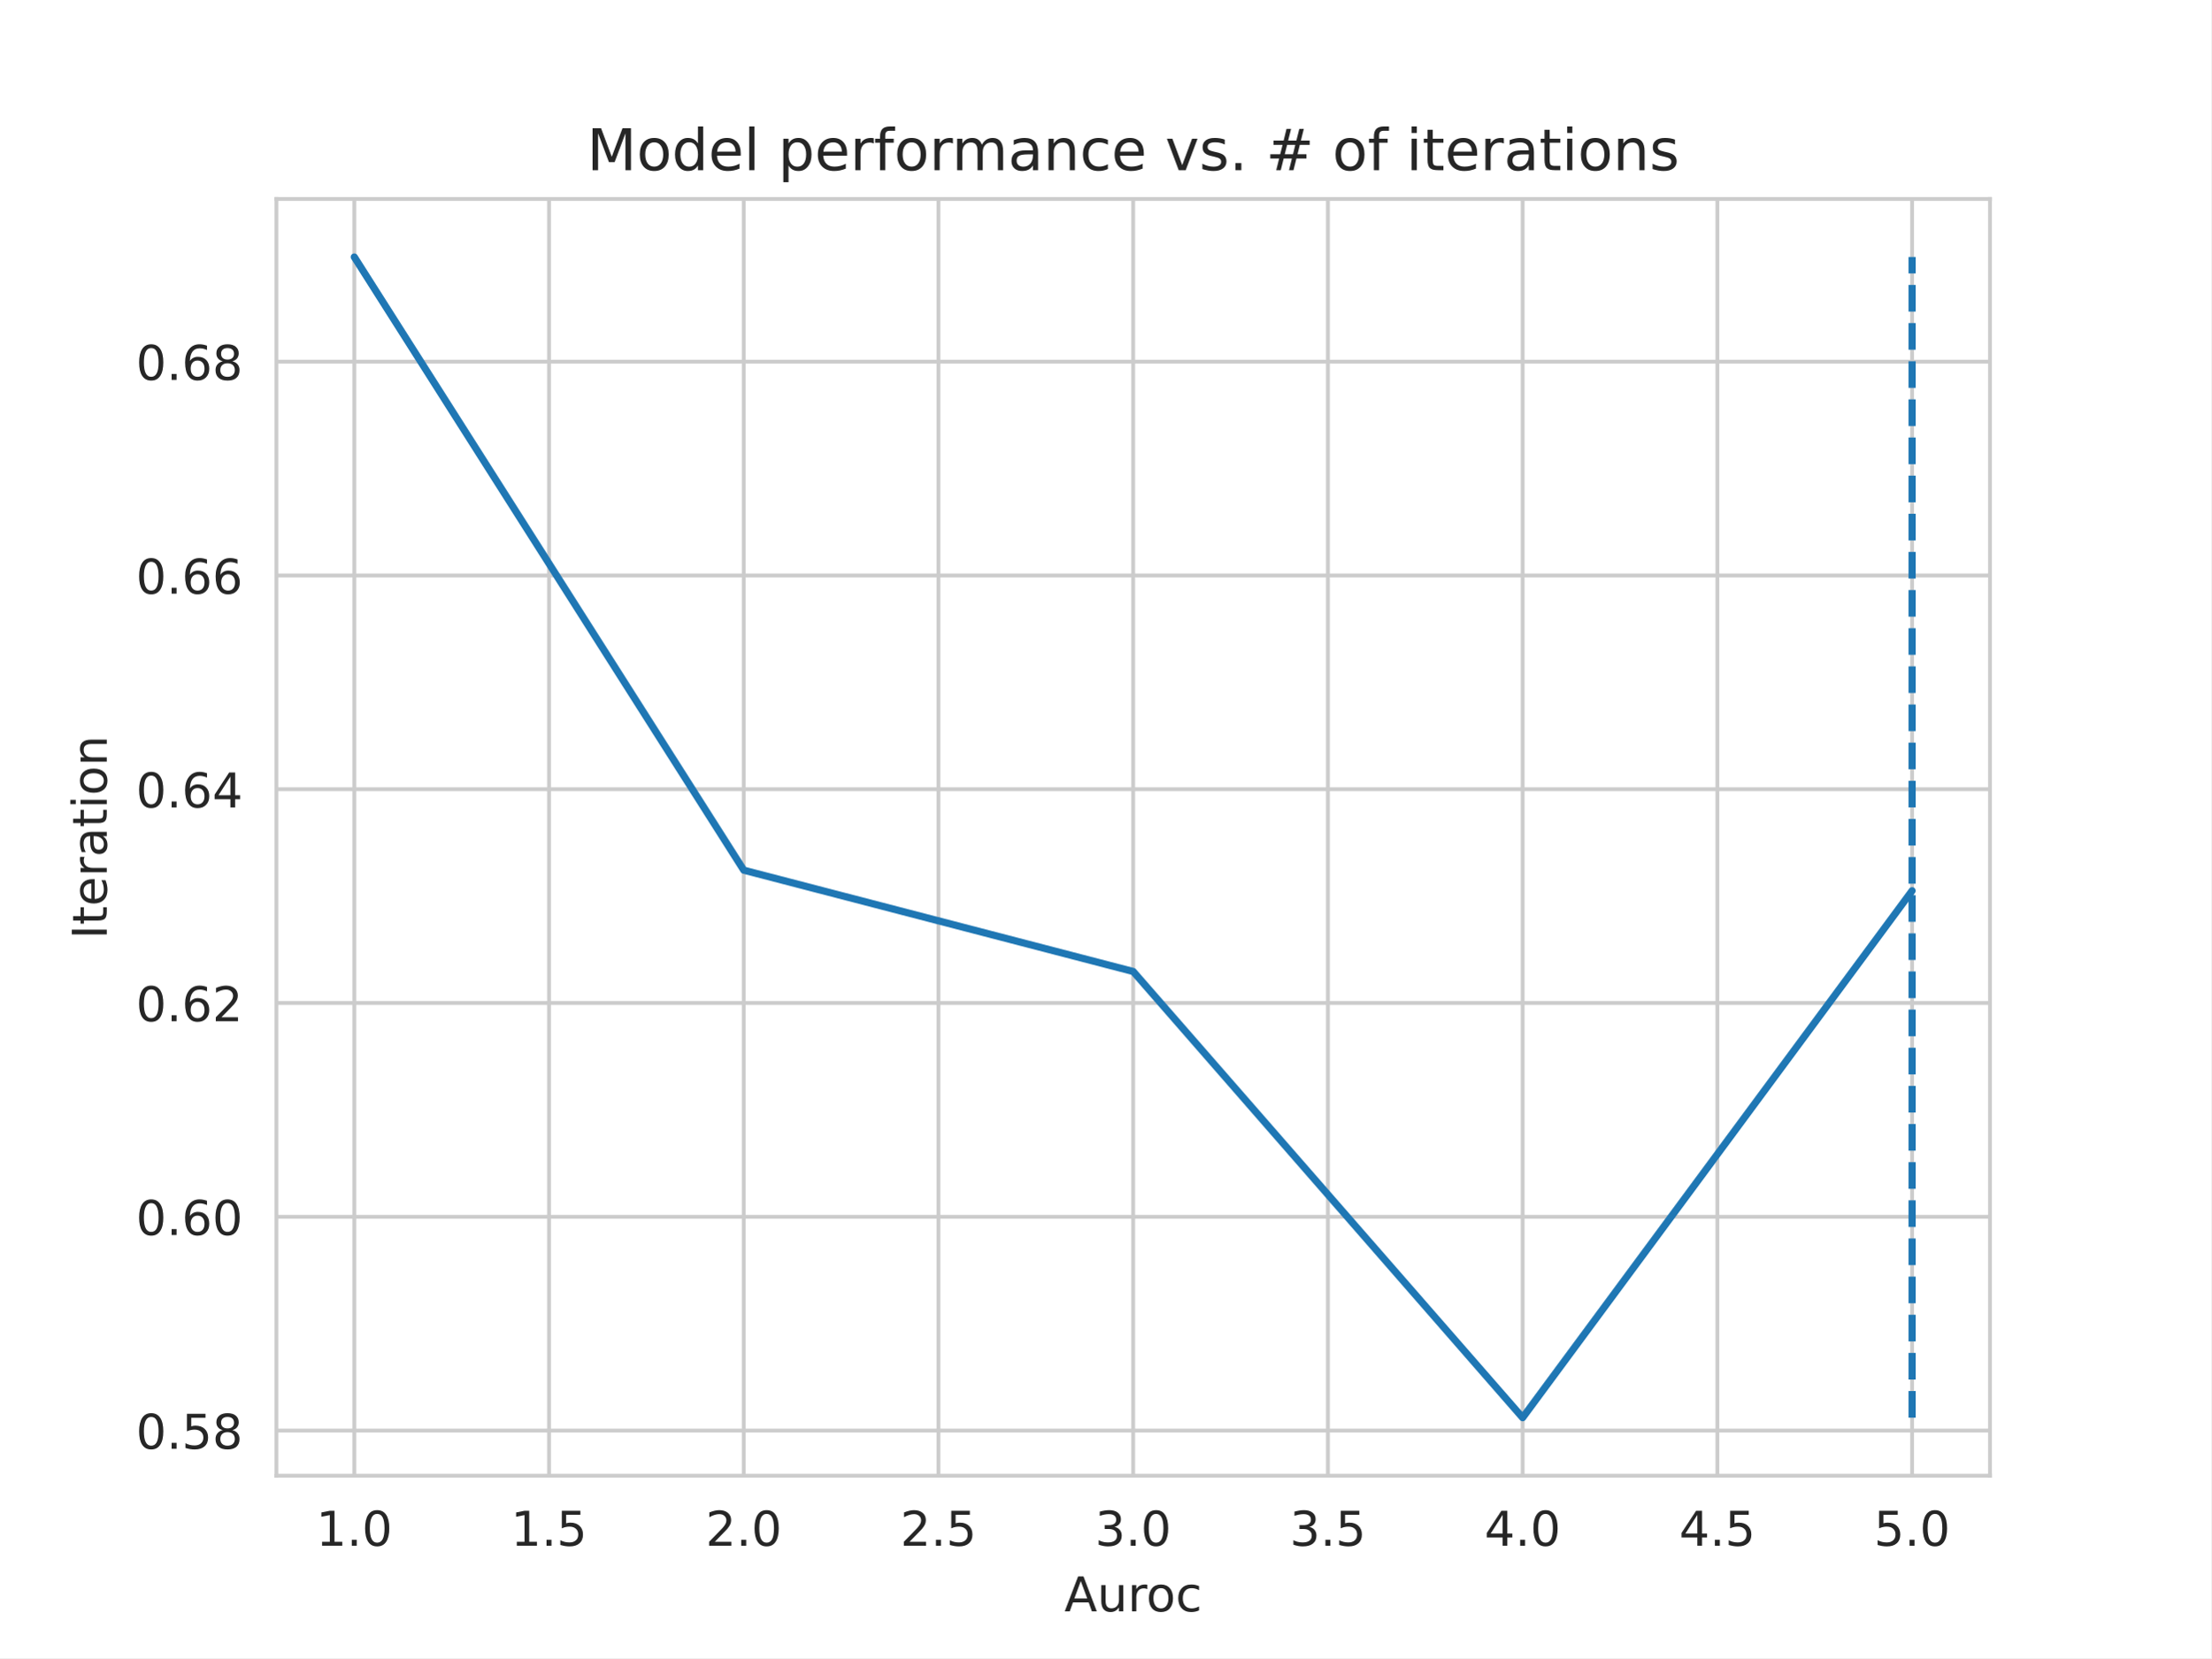
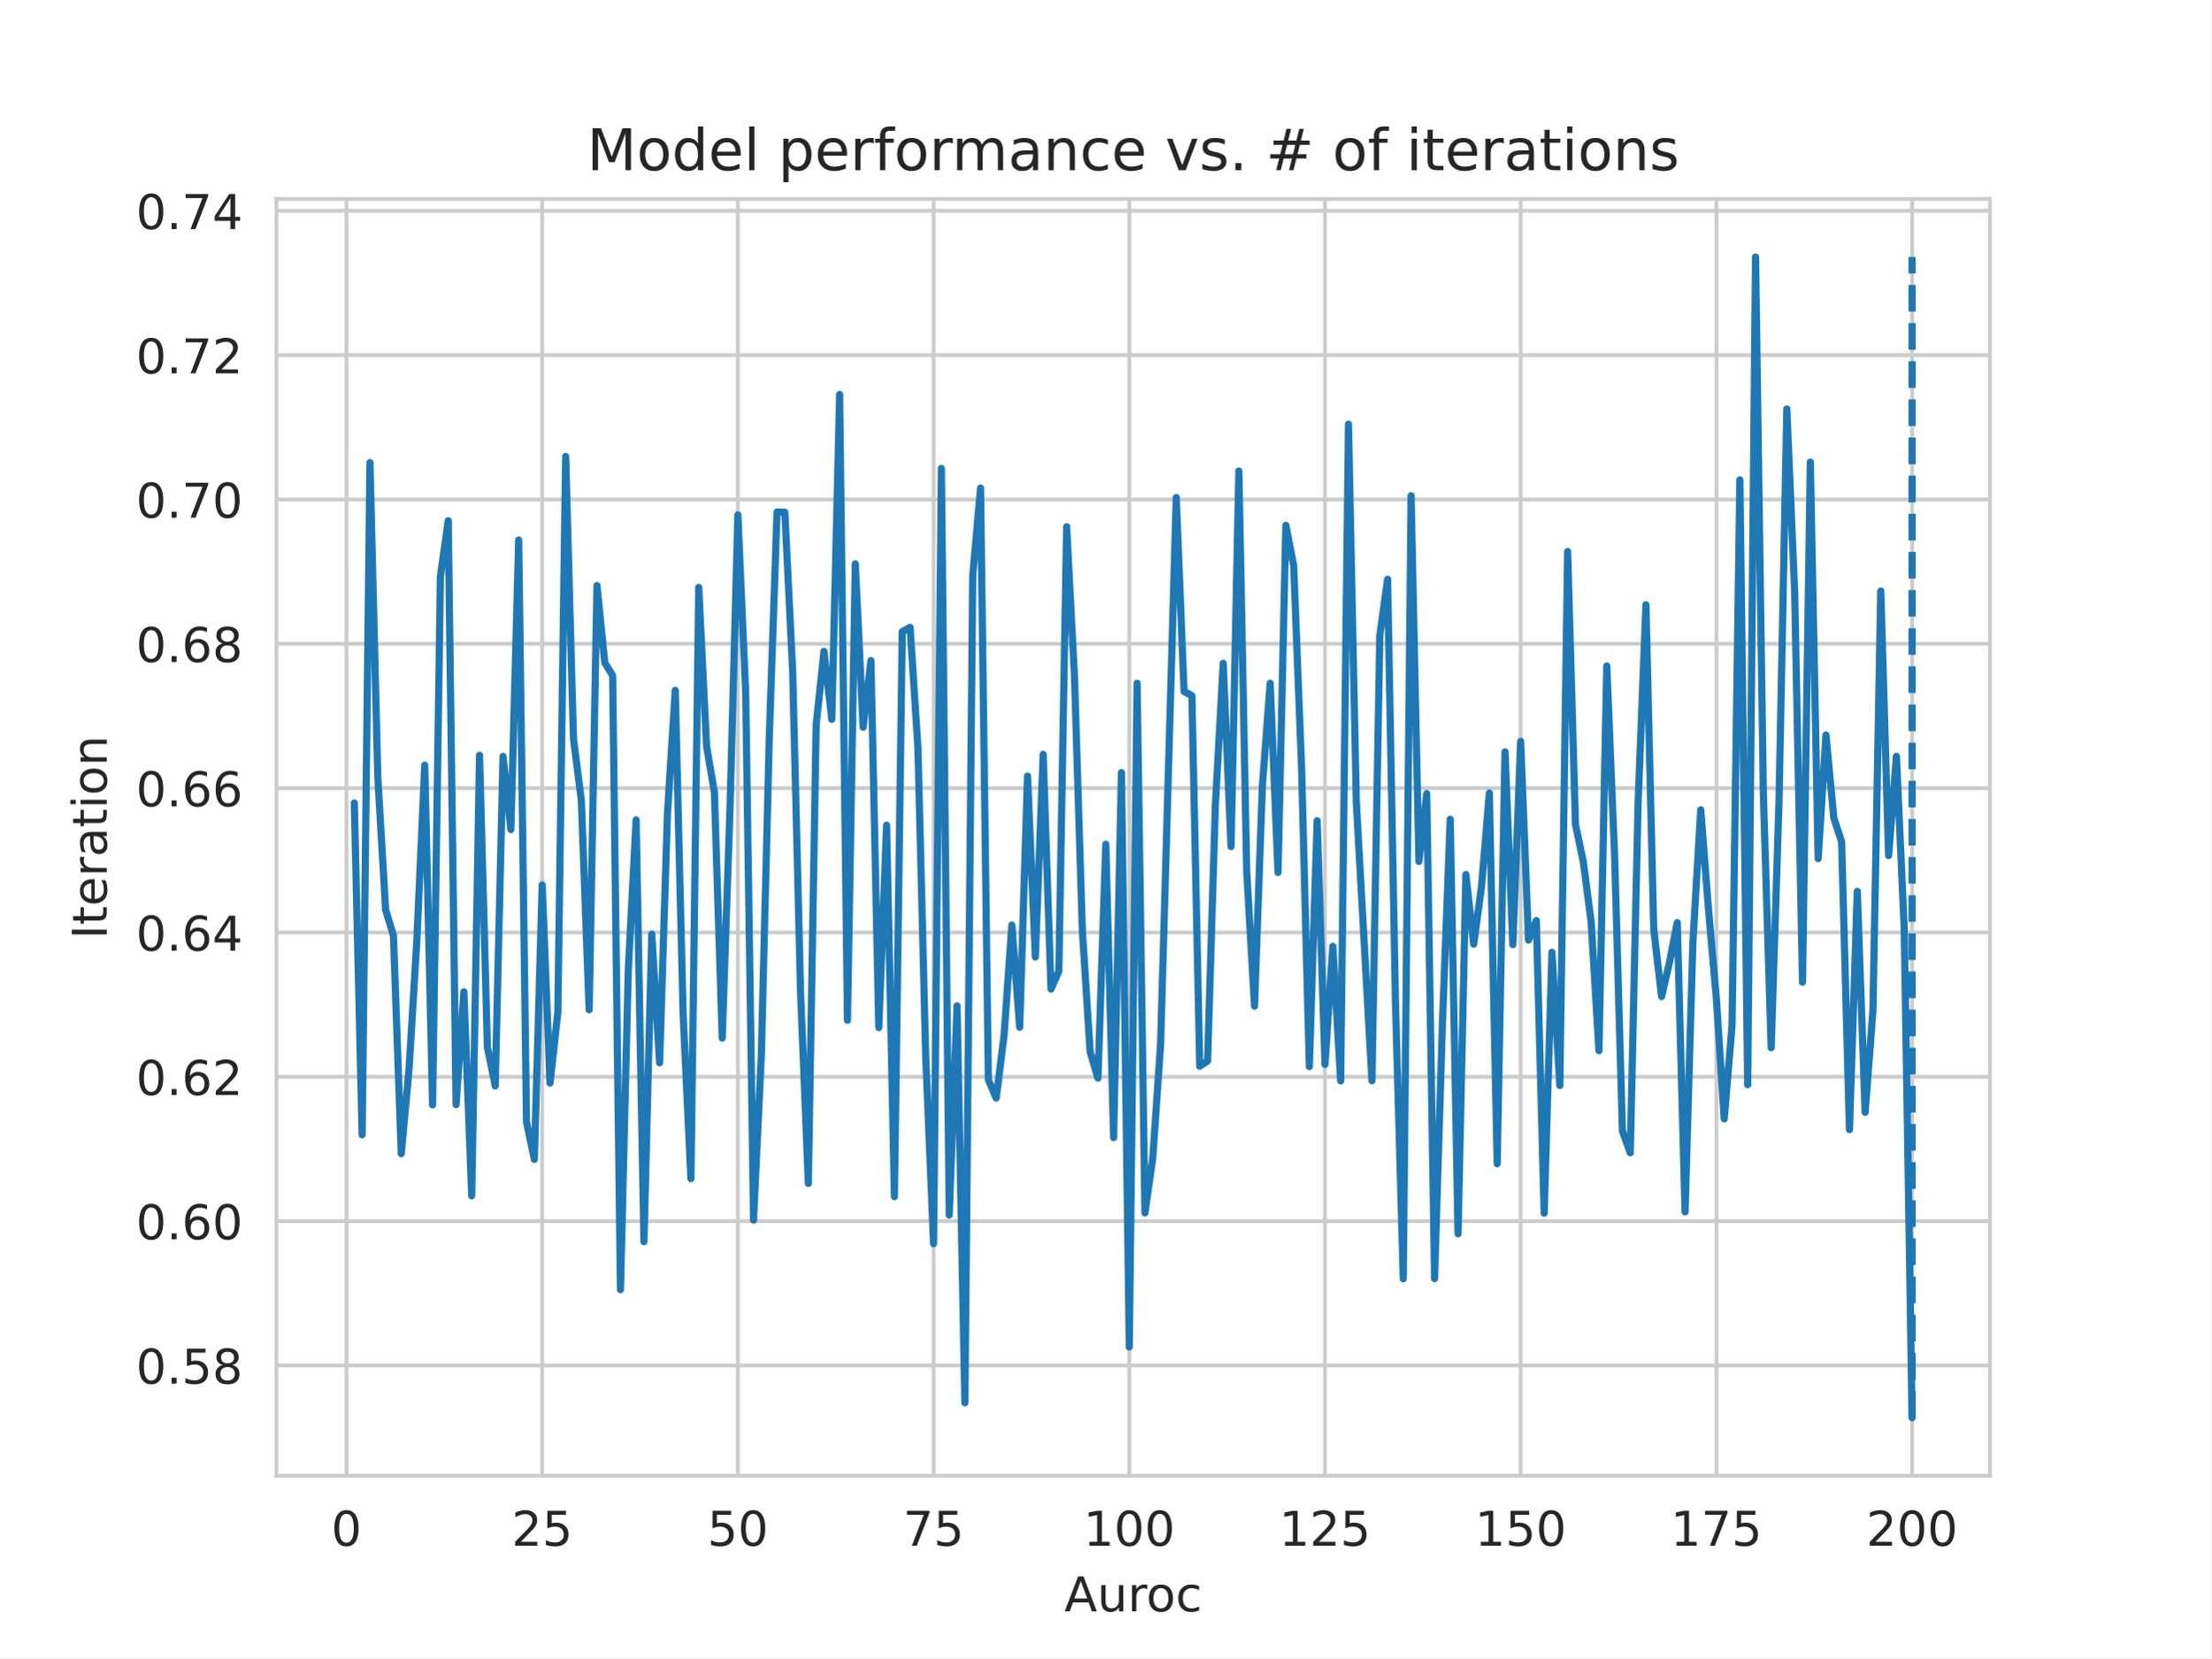
<svg xmlns="http://www.w3.org/2000/svg" xmlns:xlink="http://www.w3.org/1999/xlink" height="345.6pt" version="1.1" viewBox="0 0 460.8 345.6" width="460.8pt">
  <defs>
    <style type="text/css">*{stroke-linecap:butt;stroke-linejoin:round;}</style>
  </defs>
  <g id="figure_1">
    <g id="patch_1">
      <path d="M 0 345.6  L 460.8 345.6  L 460.8 0  L 0 0  z " style="fill:#ffffff;" />
    </g>
    <g id="axes_1">
      <g id="patch_2">
        <path d="M 57.6 307.584  L 414.72 307.584  L 414.72 41.472  L 57.6 41.472  z " style="fill:#ffffff;" />
      </g>
      <g id="matplotlib.axis_1">
        <g id="xtick_1">
          <g id="line2d_1">
-             <path clip-path="url(#p52f57c95dc)" d="M 73.833 307.584  L 73.833 41.472  " style="fill:none;stroke:#cccccc;stroke-linecap:round;stroke-width:0.8;" />
+             <path clip-path="url(#p834d2879fa)" d="M 72.201 307.584  L 72.201 41.472  " style="fill:none;stroke:#cccccc;stroke-linecap:round;stroke-width:0.8;" />
          </g>
          <g id="text_1">
-             <g style="fill:#262626;" transform="translate(65.88116 322.1824)scale(0.1 -0.1)">
-               <defs>
-                 <path d="M 794 531  L 1825 531  L 1825 4091  L 703 3866  L 703 4441  L 1819 4666  L 2450 4666  L 2450 531  L 3481 531  L 3481 0  L 794 0  L 794 531  z " id="DejaVuSans-31" transform="scale(0.015625)" />
-                 <path d="M 684 794  L 1344 794  L 1344 0  L 684 0  L 684 794  z " id="DejaVuSans-2e" transform="scale(0.015625)" />
+             <g style="fill:#262626;" transform="translate(69.02005 322.1824)scale(0.1 -0.1)">
+               <defs>
                <path d="M 2034 4250  Q 1547 4250 1301 3770  Q 1056 3291 1056 2328  Q 1056 1369 1301 889  Q 1547 409 2034 409  Q 2525 409 2770 889  Q 3016 1369 3016 2328  Q 3016 3291 2770 3770  Q 2525 4250 2034 4250  z M 2034 4750  Q 2819 4750 3233 4129  Q 3647 3509 3647 2328  Q 3647 1150 3233 529  Q 2819 -91 2034 -91  Q 1250 -91 836 529  Q 422 1150 422 2328  Q 422 3509 836 4129  Q 1250 4750 2034 4750  z " id="DejaVuSans-30" transform="scale(0.015625)" />
              </defs>
-               <use xlink:href="#DejaVuSans-31" />
-               <use x="63.623" xlink:href="#DejaVuSans-2e" />
-               <use x="95.41" xlink:href="#DejaVuSans-30" />
+               <use xlink:href="#DejaVuSans-30" />
            </g>
          </g>
        </g>
        <g id="xtick_2">
          <g id="line2d_2">
-             <path clip-path="url(#p52f57c95dc)" d="M 114.415 307.584  L 114.415 41.472  " style="fill:none;stroke:#cccccc;stroke-linecap:round;stroke-width:0.8;" />
+             <path clip-path="url(#p834d2879fa)" d="M 112.987 307.584  L 112.987 41.472  " style="fill:none;stroke:#cccccc;stroke-linecap:round;stroke-width:0.8;" />
          </g>
          <g id="text_2">
-             <g style="fill:#262626;" transform="translate(106.463 322.1824)scale(0.1 -0.1)">
-               <defs>
+             <g style="fill:#262626;" transform="translate(106.6245 322.1824)scale(0.1 -0.1)">
+               <defs>
+                 <path d="M 1228 531  L 3431 531  L 3431 0  L 469 0  L 469 531  Q 828 903 1448 1529  Q 2069 2156 2228 2338  Q 2531 2678 2651 2914  Q 2772 3150 2772 3378  Q 2772 3750 2511 3984  Q 2250 4219 1831 4219  Q 1534 4219 1204 4116  Q 875 4013 500 3803  L 500 4441  Q 881 4594 1212 4672  Q 1544 4750 1819 4750  Q 2544 4750 2975 4387  Q 3406 4025 3406 3419  Q 3406 3131 3298 2873  Q 3191 2616 2906 2266  Q 2828 2175 2409 1742  Q 1991 1309 1228 531  z " id="DejaVuSans-32" transform="scale(0.015625)" />
                <path d="M 691 4666  L 3169 4666  L 3169 4134  L 1269 4134  L 1269 2991  Q 1406 3038 1543 3061  Q 1681 3084 1819 3084  Q 2600 3084 3056 2656  Q 3513 2228 3513 1497  Q 3513 744 3044 326  Q 2575 -91 1722 -91  Q 1428 -91 1123 -41  Q 819 9 494 109  L 494 744  Q 775 591 1075 516  Q 1375 441 1709 441  Q 2250 441 2565 725  Q 2881 1009 2881 1497  Q 2881 1984 2565 2268  Q 2250 2553 1709 2553  Q 1456 2553 1204 2497  Q 953 2441 691 2322  L 691 4666  z " id="DejaVuSans-35" transform="scale(0.015625)" />
              </defs>
-               <use xlink:href="#DejaVuSans-31" />
-               <use x="63.623" xlink:href="#DejaVuSans-2e" />
-               <use x="95.41" xlink:href="#DejaVuSans-35" />
+               <use xlink:href="#DejaVuSans-32" />
+               <use x="63.623" xlink:href="#DejaVuSans-35" />
            </g>
          </g>
        </g>
        <g id="xtick_3">
          <g id="line2d_3">
-             <path clip-path="url(#p52f57c95dc)" d="M 154.996 307.584  L 154.996 41.472  " style="fill:none;stroke:#cccccc;stroke-linecap:round;stroke-width:0.8;" />
+             <path clip-path="url(#p834d2879fa)" d="M 153.773 307.584  L 153.773 41.472  " style="fill:none;stroke:#cccccc;stroke-linecap:round;stroke-width:0.8;" />
          </g>
          <g id="text_3">
-             <g style="fill:#262626;" transform="translate(147.0448 322.1824)scale(0.1 -0.1)">
-               <defs>
-                 <path d="M 1228 531  L 3431 531  L 3431 0  L 469 0  L 469 531  Q 828 903 1448 1529  Q 2069 2156 2228 2338  Q 2531 2678 2651 2914  Q 2772 3150 2772 3378  Q 2772 3750 2511 3984  Q 2250 4219 1831 4219  Q 1534 4219 1204 4116  Q 875 4013 500 3803  L 500 4441  Q 881 4594 1212 4672  Q 1544 4750 1819 4750  Q 2544 4750 2975 4387  Q 3406 4025 3406 3419  Q 3406 3131 3298 2873  Q 3191 2616 2906 2266  Q 2828 2175 2409 1742  Q 1991 1309 1228 531  z " id="DejaVuSans-32" transform="scale(0.015625)" />
-               </defs>
-               <use xlink:href="#DejaVuSans-32" />
-               <use x="63.623" xlink:href="#DejaVuSans-2e" />
-               <use x="95.41" xlink:href="#DejaVuSans-30" />
+             <g style="fill:#262626;" transform="translate(147.4103 322.1824)scale(0.1 -0.1)">
+               <use xlink:href="#DejaVuSans-35" />
+               <use x="63.623" xlink:href="#DejaVuSans-30" />
            </g>
          </g>
        </g>
        <g id="xtick_4">
          <g id="line2d_4">
-             <path clip-path="url(#p52f57c95dc)" d="M 195.578 307.584  L 195.578 41.472  " style="fill:none;stroke:#cccccc;stroke-linecap:round;stroke-width:0.8;" />
+             <path clip-path="url(#p834d2879fa)" d="M 194.559 307.584  L 194.559 41.472  " style="fill:none;stroke:#cccccc;stroke-linecap:round;stroke-width:0.8;" />
          </g>
          <g id="text_4">
-             <g style="fill:#262626;" transform="translate(187.6266 322.1824)scale(0.1 -0.1)">
-               <use xlink:href="#DejaVuSans-32" />
-               <use x="63.623" xlink:href="#DejaVuSans-2e" />
-               <use x="95.41" xlink:href="#DejaVuSans-35" />
+             <g style="fill:#262626;" transform="translate(188.196 322.1824)scale(0.1 -0.1)">
+               <defs>
+                 <path d="M 525 4666  L 3525 4666  L 3525 4397  L 1831 0  L 1172 0  L 2766 4134  L 525 4134  L 525 4666  z " id="DejaVuSans-37" transform="scale(0.015625)" />
+               </defs>
+               <use xlink:href="#DejaVuSans-37" />
+               <use x="63.623" xlink:href="#DejaVuSans-35" />
            </g>
          </g>
        </g>
        <g id="xtick_5">
          <g id="line2d_5">
-             <path clip-path="url(#p52f57c95dc)" d="M 236.16 307.584  L 236.16 41.472  " style="fill:none;stroke:#cccccc;stroke-linecap:round;stroke-width:0.8;" />
+             <path clip-path="url(#p834d2879fa)" d="M 235.344 307.584  L 235.344 41.472  " style="fill:none;stroke:#cccccc;stroke-linecap:round;stroke-width:0.8;" />
          </g>
          <g id="text_5">
-             <g style="fill:#262626;" transform="translate(228.2084 322.1824)scale(0.1 -0.1)">
-               <defs>
-                 <path d="M 2597 2516  Q 3050 2419 3304 2112  Q 3559 1806 3559 1356  Q 3559 666 3084 287  Q 2609 -91 1734 -91  Q 1441 -91 1130 -33  Q 819 25 488 141  L 488 750  Q 750 597 1062 519  Q 1375 441 1716 441  Q 2309 441 2620 675  Q 2931 909 2931 1356  Q 2931 1769 2642 2001  Q 2353 2234 1838 2234  L 1294 2234  L 1294 2753  L 1863 2753  Q 2328 2753 2575 2939  Q 2822 3125 2822 3475  Q 2822 3834 2567 4026  Q 2313 4219 1838 4219  Q 1578 4219 1281 4162  Q 984 4106 628 3988  L 628 4550  Q 988 4650 1302 4700  Q 1616 4750 1894 4750  Q 2613 4750 3031 4423  Q 3450 4097 3450 3541  Q 3450 3153 3228 2886  Q 3006 2619 2597 2516  z " id="DejaVuSans-33" transform="scale(0.015625)" />
-               </defs>
-               <use xlink:href="#DejaVuSans-33" />
-               <use x="63.623" xlink:href="#DejaVuSans-2e" />
-               <use x="95.41" xlink:href="#DejaVuSans-30" />
+             <g style="fill:#262626;" transform="translate(225.8005 322.1824)scale(0.1 -0.1)">
+               <defs>
+                 <path d="M 794 531  L 1825 531  L 1825 4091  L 703 3866  L 703 4441  L 1819 4666  L 2450 4666  L 2450 531  L 3481 531  L 3481 0  L 794 0  L 794 531  z " id="DejaVuSans-31" transform="scale(0.015625)" />
+               </defs>
+               <use xlink:href="#DejaVuSans-31" />
+               <use x="63.623" xlink:href="#DejaVuSans-30" />
+               <use x="127.246" xlink:href="#DejaVuSans-30" />
            </g>
          </g>
        </g>
        <g id="xtick_6">
          <g id="line2d_6">
-             <path clip-path="url(#p52f57c95dc)" d="M 276.742 307.584  L 276.742 41.472  " style="fill:none;stroke:#cccccc;stroke-linecap:round;stroke-width:0.8;" />
+             <path clip-path="url(#p834d2879fa)" d="M 276.13 307.584  L 276.13 41.472  " style="fill:none;stroke:#cccccc;stroke-linecap:round;stroke-width:0.8;" />
          </g>
          <g id="text_6">
-             <g style="fill:#262626;" transform="translate(268.7903 322.1824)scale(0.1 -0.1)">
-               <use xlink:href="#DejaVuSans-33" />
-               <use x="63.623" xlink:href="#DejaVuSans-2e" />
-               <use x="95.41" xlink:href="#DejaVuSans-35" />
+             <g style="fill:#262626;" transform="translate(266.5863 322.1824)scale(0.1 -0.1)">
+               <use xlink:href="#DejaVuSans-31" />
+               <use x="63.623" xlink:href="#DejaVuSans-32" />
+               <use x="127.246" xlink:href="#DejaVuSans-35" />
            </g>
          </g>
        </g>
        <g id="xtick_7">
          <g id="line2d_7">
-             <path clip-path="url(#p52f57c95dc)" d="M 317.324 307.584  L 317.324 41.472  " style="fill:none;stroke:#cccccc;stroke-linecap:round;stroke-width:0.8;" />
+             <path clip-path="url(#p834d2879fa)" d="M 316.916 307.584  L 316.916 41.472  " style="fill:none;stroke:#cccccc;stroke-linecap:round;stroke-width:0.8;" />
          </g>
          <g id="text_7">
-             <g style="fill:#262626;" transform="translate(309.3721 322.1824)scale(0.1 -0.1)">
-               <defs>
-                 <path d="M 2419 4116  L 825 1625  L 2419 1625  L 2419 4116  z M 2253 4666  L 3047 4666  L 3047 1625  L 3713 1625  L 3713 1100  L 3047 1100  L 3047 0  L 2419 0  L 2419 1100  L 313 1100  L 313 1709  L 2253 4666  z " id="DejaVuSans-34" transform="scale(0.015625)" />
-               </defs>
-               <use xlink:href="#DejaVuSans-34" />
-               <use x="63.623" xlink:href="#DejaVuSans-2e" />
-               <use x="95.41" xlink:href="#DejaVuSans-30" />
+             <g style="fill:#262626;" transform="translate(307.372 322.1824)scale(0.1 -0.1)">
+               <use xlink:href="#DejaVuSans-31" />
+               <use x="63.623" xlink:href="#DejaVuSans-35" />
+               <use x="127.246" xlink:href="#DejaVuSans-30" />
            </g>
          </g>
        </g>
        <g id="xtick_8">
          <g id="line2d_8">
-             <path clip-path="url(#p52f57c95dc)" d="M 357.905 307.584  L 357.905 41.472  " style="fill:none;stroke:#cccccc;stroke-linecap:round;stroke-width:0.8;" />
+             <path clip-path="url(#p834d2879fa)" d="M 357.702 307.584  L 357.702 41.472  " style="fill:none;stroke:#cccccc;stroke-linecap:round;stroke-width:0.8;" />
          </g>
          <g id="text_8">
-             <g style="fill:#262626;" transform="translate(349.9539 322.1824)scale(0.1 -0.1)">
-               <use xlink:href="#DejaVuSans-34" />
-               <use x="63.623" xlink:href="#DejaVuSans-2e" />
-               <use x="95.41" xlink:href="#DejaVuSans-35" />
+             <g style="fill:#262626;" transform="translate(348.1578 322.1824)scale(0.1 -0.1)">
+               <use xlink:href="#DejaVuSans-31" />
+               <use x="63.623" xlink:href="#DejaVuSans-37" />
+               <use x="127.246" xlink:href="#DejaVuSans-35" />
            </g>
          </g>
        </g>
        <g id="xtick_9">
          <g id="line2d_9">
-             <path clip-path="url(#p52f57c95dc)" d="M 398.487 307.584  L 398.487 41.472  " style="fill:none;stroke:#cccccc;stroke-linecap:round;stroke-width:0.8;" />
+             <path clip-path="url(#p834d2879fa)" d="M 398.487 307.584  L 398.487 41.472  " style="fill:none;stroke:#cccccc;stroke-linecap:round;stroke-width:0.8;" />
          </g>
          <g id="text_9">
-             <g style="fill:#262626;" transform="translate(390.5357 322.1824)scale(0.1 -0.1)">
-               <use xlink:href="#DejaVuSans-35" />
-               <use x="63.623" xlink:href="#DejaVuSans-2e" />
-               <use x="95.41" xlink:href="#DejaVuSans-30" />
+             <g style="fill:#262626;" transform="translate(388.9435 322.1824)scale(0.1 -0.1)">
+               <use xlink:href="#DejaVuSans-32" />
+               <use x="63.623" xlink:href="#DejaVuSans-30" />
+               <use x="127.246" xlink:href="#DejaVuSans-30" />
            </g>
          </g>
        </g>
        <g id="text_10">
          <g style="fill:#262626;" transform="translate(221.8194 335.8606)scale(0.1 -0.1)">
            <defs>
              <path d="M 2188 4044  L 1331 1722  L 3047 1722  L 2188 4044  z M 1831 4666  L 2547 4666  L 4325 0  L 3669 0  L 3244 1197  L 1141 1197  L 716 0  L 50 0  L 1831 4666  z " id="DejaVuSans-41" transform="scale(0.015625)" />
              <path d="M 544 1381  L 544 3500  L 1119 3500  L 1119 1403  Q 1119 906 1312 657  Q 1506 409 1894 409  Q 2359 409 2629 706  Q 2900 1003 2900 1516  L 2900 3500  L 3475 3500  L 3475 0  L 2900 0  L 2900 538  Q 2691 219 2414 64  Q 2138 -91 1772 -91  Q 1169 -91 856 284  Q 544 659 544 1381  z M 1991 3584  L 1991 3584  z " id="DejaVuSans-75" transform="scale(0.015625)" />
              <path d="M 2631 2963  Q 2534 3019 2420 3045  Q 2306 3072 2169 3072  Q 1681 3072 1420 2755  Q 1159 2438 1159 1844  L 1159 0  L 581 0  L 581 3500  L 1159 3500  L 1159 2956  Q 1341 3275 1631 3429  Q 1922 3584 2338 3584  Q 2397 3584 2469 3576  Q 2541 3569 2628 3553  L 2631 2963  z " id="DejaVuSans-72" transform="scale(0.015625)" />
              <path d="M 1959 3097  Q 1497 3097 1228 2736  Q 959 2375 959 1747  Q 959 1119 1226 758  Q 1494 397 1959 397  Q 2419 397 2687 759  Q 2956 1122 2956 1747  Q 2956 2369 2687 2733  Q 2419 3097 1959 3097  z M 1959 3584  Q 2709 3584 3137 3096  Q 3566 2609 3566 1747  Q 3566 888 3137 398  Q 2709 -91 1959 -91  Q 1206 -91 779 398  Q 353 888 353 1747  Q 353 2609 779 3096  Q 1206 3584 1959 3584  z " id="DejaVuSans-6f" transform="scale(0.015625)" />
              <path d="M 3122 3366  L 3122 2828  Q 2878 2963 2633 3030  Q 2388 3097 2138 3097  Q 1578 3097 1268 2742  Q 959 2388 959 1747  Q 959 1106 1268 751  Q 1578 397 2138 397  Q 2388 397 2633 464  Q 2878 531 3122 666  L 3122 134  Q 2881 22 2623 -34  Q 2366 -91 2075 -91  Q 1284 -91 818 406  Q 353 903 353 1747  Q 353 2603 823 3093  Q 1294 3584 2113 3584  Q 2378 3584 2631 3529  Q 2884 3475 3122 3366  z " id="DejaVuSans-63" transform="scale(0.015625)" />
            </defs>
            <use xlink:href="#DejaVuSans-41" />
            <use x="68.408" xlink:href="#DejaVuSans-75" />
            <use x="131.787" xlink:href="#DejaVuSans-72" />
            <use x="170.65" xlink:href="#DejaVuSans-6f" />
            <use x="231.832" xlink:href="#DejaVuSans-63" />
          </g>
        </g>
      </g>
      <g id="matplotlib.axis_2">
        <g id="ytick_1">
          <g id="line2d_10">
-             <path clip-path="url(#p52f57c95dc)" d="M 57.6 298.172  L 414.72 298.172  " style="fill:none;stroke:#cccccc;stroke-linecap:round;stroke-width:0.8;" />
+             <path clip-path="url(#p834d2879fa)" d="M 57.6 284.599  L 414.72 284.599  " style="fill:none;stroke:#cccccc;stroke-linecap:round;stroke-width:0.8;" />
          </g>
          <g id="text_11">
-             <g style="fill:#262626;" transform="translate(28.33438 301.9713)scale(0.1 -0.1)">
-               <defs>
+             <g style="fill:#262626;" transform="translate(28.33438 288.3978)scale(0.1 -0.1)">
+               <defs>
+                 <path d="M 684 794  L 1344 794  L 1344 0  L 684 0  L 684 794  z " id="DejaVuSans-2e" transform="scale(0.015625)" />
                <path d="M 2034 2216  Q 1584 2216 1326 1975  Q 1069 1734 1069 1313  Q 1069 891 1326 650  Q 1584 409 2034 409  Q 2484 409 2743 651  Q 3003 894 3003 1313  Q 3003 1734 2745 1975  Q 2488 2216 2034 2216  z M 1403 2484  Q 997 2584 770 2862  Q 544 3141 544 3541  Q 544 4100 942 4425  Q 1341 4750 2034 4750  Q 2731 4750 3128 4425  Q 3525 4100 3525 3541  Q 3525 3141 3298 2862  Q 3072 2584 2669 2484  Q 3125 2378 3379 2068  Q 3634 1759 3634 1313  Q 3634 634 3220 271  Q 2806 -91 2034 -91  Q 1263 -91 848 271  Q 434 634 434 1313  Q 434 1759 690 2068  Q 947 2378 1403 2484  z M 1172 3481  Q 1172 3119 1398 2916  Q 1625 2713 2034 2713  Q 2441 2713 2670 2916  Q 2900 3119 2900 3481  Q 2900 3844 2670 4047  Q 2441 4250 2034 4250  Q 1625 4250 1398 4047  Q 1172 3844 1172 3481  z " id="DejaVuSans-38" transform="scale(0.015625)" />
              </defs>
              <use xlink:href="#DejaVuSans-30" />
              <use x="63.623" xlink:href="#DejaVuSans-2e" />
              <use x="95.41" xlink:href="#DejaVuSans-35" />
              <use x="159.033" xlink:href="#DejaVuSans-38" />
            </g>
          </g>
        </g>
        <g id="ytick_2">
          <g id="line2d_11">
-             <path clip-path="url(#p52f57c95dc)" d="M 57.6 253.614  L 414.72 253.614  " style="fill:none;stroke:#cccccc;stroke-linecap:round;stroke-width:0.8;" />
+             <path clip-path="url(#p834d2879fa)" d="M 57.6 254.516  L 414.72 254.516  " style="fill:none;stroke:#cccccc;stroke-linecap:round;stroke-width:0.8;" />
          </g>
          <g id="text_12">
-             <g style="fill:#262626;" transform="translate(28.33438 257.4128)scale(0.1 -0.1)">
+             <g style="fill:#262626;" transform="translate(28.33438 258.315)scale(0.1 -0.1)">
              <defs>
                <path d="M 2113 2584  Q 1688 2584 1439 2293  Q 1191 2003 1191 1497  Q 1191 994 1439 701  Q 1688 409 2113 409  Q 2538 409 2786 701  Q 3034 994 3034 1497  Q 3034 2003 2786 2293  Q 2538 2584 2113 2584  z M 3366 4563  L 3366 3988  Q 3128 4100 2886 4159  Q 2644 4219 2406 4219  Q 1781 4219 1451 3797  Q 1122 3375 1075 2522  Q 1259 2794 1537 2939  Q 1816 3084 2150 3084  Q 2853 3084 3261 2657  Q 3669 2231 3669 1497  Q 3669 778 3244 343  Q 2819 -91 2113 -91  Q 1303 -91 875 529  Q 447 1150 447 2328  Q 447 3434 972 4092  Q 1497 4750 2381 4750  Q 2619 4750 2861 4703  Q 3103 4656 3366 4563  z " id="DejaVuSans-36" transform="scale(0.015625)" />
              </defs>
              <use xlink:href="#DejaVuSans-30" />
              <use x="63.623" xlink:href="#DejaVuSans-2e" />
              <use x="95.41" xlink:href="#DejaVuSans-36" />
              <use x="159.033" xlink:href="#DejaVuSans-30" />
            </g>
          </g>
        </g>
        <g id="ytick_3">
          <g id="line2d_12">
-             <path clip-path="url(#p52f57c95dc)" d="M 57.6 209.055  L 414.72 209.055  " style="fill:none;stroke:#cccccc;stroke-linecap:round;stroke-width:0.8;" />
+             <path clip-path="url(#p834d2879fa)" d="M 57.6 224.433  L 414.72 224.433  " style="fill:none;stroke:#cccccc;stroke-linecap:round;stroke-width:0.8;" />
          </g>
          <g id="text_13">
-             <g style="fill:#262626;" transform="translate(28.33438 212.8543)scale(0.1 -0.1)">
+             <g style="fill:#262626;" transform="translate(28.33438 228.2323)scale(0.1 -0.1)">
              <use xlink:href="#DejaVuSans-30" />
              <use x="63.623" xlink:href="#DejaVuSans-2e" />
              <use x="95.41" xlink:href="#DejaVuSans-36" />
              <use x="159.033" xlink:href="#DejaVuSans-32" />
            </g>
          </g>
        </g>
        <g id="ytick_4">
          <g id="line2d_13">
-             <path clip-path="url(#p52f57c95dc)" d="M 57.6 164.497  L 414.72 164.497  " style="fill:none;stroke:#cccccc;stroke-linecap:round;stroke-width:0.8;" />
+             <path clip-path="url(#p834d2879fa)" d="M 57.6 194.35  L 414.72 194.35  " style="fill:none;stroke:#cccccc;stroke-linecap:round;stroke-width:0.8;" />
          </g>
          <g id="text_14">
-             <g style="fill:#262626;" transform="translate(28.33438 168.2958)scale(0.1 -0.1)">
+             <g style="fill:#262626;" transform="translate(28.33438 198.1495)scale(0.1 -0.1)">
+               <defs>
+                 <path d="M 2419 4116  L 825 1625  L 2419 1625  L 2419 4116  z M 2253 4666  L 3047 4666  L 3047 1625  L 3713 1625  L 3713 1100  L 3047 1100  L 3047 0  L 2419 0  L 2419 1100  L 313 1100  L 313 1709  L 2253 4666  z " id="DejaVuSans-34" transform="scale(0.015625)" />
+               </defs>
              <use xlink:href="#DejaVuSans-30" />
              <use x="63.623" xlink:href="#DejaVuSans-2e" />
              <use x="95.41" xlink:href="#DejaVuSans-36" />
              <use x="159.033" xlink:href="#DejaVuSans-34" />
            </g>
          </g>
        </g>
        <g id="ytick_5">
          <g id="line2d_14">
-             <path clip-path="url(#p52f57c95dc)" d="M 57.6 119.938  L 414.72 119.938  " style="fill:none;stroke:#cccccc;stroke-linecap:round;stroke-width:0.8;" />
+             <path clip-path="url(#p834d2879fa)" d="M 57.6 164.267  L 414.72 164.267  " style="fill:none;stroke:#cccccc;stroke-linecap:round;stroke-width:0.8;" />
          </g>
          <g id="text_15">
-             <g style="fill:#262626;" transform="translate(28.33438 123.7374)scale(0.1 -0.1)">
+             <g style="fill:#262626;" transform="translate(28.33438 168.0667)scale(0.1 -0.1)">
              <use xlink:href="#DejaVuSans-30" />
              <use x="63.623" xlink:href="#DejaVuSans-2e" />
              <use x="95.41" xlink:href="#DejaVuSans-36" />
              <use x="159.033" xlink:href="#DejaVuSans-36" />
            </g>
          </g>
        </g>
        <g id="ytick_6">
          <g id="line2d_15">
-             <path clip-path="url(#p52f57c95dc)" d="M 57.6 75.38  L 414.72 75.38  " style="fill:none;stroke:#cccccc;stroke-linecap:round;stroke-width:0.8;" />
+             <path clip-path="url(#p834d2879fa)" d="M 57.6 134.185  L 414.72 134.185  " style="fill:none;stroke:#cccccc;stroke-linecap:round;stroke-width:0.8;" />
          </g>
          <g id="text_16">
-             <g style="fill:#262626;" transform="translate(28.33438 79.17887)scale(0.1 -0.1)">
+             <g style="fill:#262626;" transform="translate(28.33438 137.9839)scale(0.1 -0.1)">
              <use xlink:href="#DejaVuSans-30" />
              <use x="63.623" xlink:href="#DejaVuSans-2e" />
              <use x="95.41" xlink:href="#DejaVuSans-36" />
              <use x="159.033" xlink:href="#DejaVuSans-38" />
            </g>
          </g>
        </g>
-         <g id="text_17">
+         <g id="ytick_7">
+           <g id="line2d_16">
+             <path clip-path="url(#p834d2879fa)" d="M 57.6 104.102  L 414.72 104.102  " style="fill:none;stroke:#cccccc;stroke-linecap:round;stroke-width:0.8;" />
+           </g>
+           <g id="text_17">
+             <g style="fill:#262626;" transform="translate(28.33438 107.9011)scale(0.1 -0.1)">
+               <use xlink:href="#DejaVuSans-30" />
+               <use x="63.623" xlink:href="#DejaVuSans-2e" />
+               <use x="95.41" xlink:href="#DejaVuSans-37" />
+               <use x="159.033" xlink:href="#DejaVuSans-30" />
+             </g>
+           </g>
+         </g>
+         <g id="ytick_8">
+           <g id="line2d_17">
+             <path clip-path="url(#p834d2879fa)" d="M 57.6 74.019  L 414.72 74.019  " style="fill:none;stroke:#cccccc;stroke-linecap:round;stroke-width:0.8;" />
+           </g>
+           <g id="text_18">
+             <g style="fill:#262626;" transform="translate(28.33438 77.81831)scale(0.1 -0.1)">
+               <use xlink:href="#DejaVuSans-30" />
+               <use x="63.623" xlink:href="#DejaVuSans-2e" />
+               <use x="95.41" xlink:href="#DejaVuSans-37" />
+               <use x="159.033" xlink:href="#DejaVuSans-32" />
+             </g>
+           </g>
+         </g>
+         <g id="ytick_9">
+           <g id="line2d_18">
+             <path clip-path="url(#p834d2879fa)" d="M 57.6 43.936  L 414.72 43.936  " style="fill:none;stroke:#cccccc;stroke-linecap:round;stroke-width:0.8;" />
+           </g>
+           <g id="text_19">
+             <g style="fill:#262626;" transform="translate(28.33438 47.73553)scale(0.1 -0.1)">
+               <use xlink:href="#DejaVuSans-30" />
+               <use x="63.623" xlink:href="#DejaVuSans-2e" />
+               <use x="95.41" xlink:href="#DejaVuSans-37" />
+               <use x="159.033" xlink:href="#DejaVuSans-34" />
+             </g>
+           </g>
+         </g>
+         <g id="text_20">
          <g style="fill:#262626;" transform="translate(22.25469 195.7366)rotate(-90)scale(0.1 -0.1)">
            <defs>
              <path d="M 628 4666  L 1259 4666  L 1259 0  L 628 0  L 628 4666  z " id="DejaVuSans-49" transform="scale(0.015625)" />
              <path d="M 1172 4494  L 1172 3500  L 2356 3500  L 2356 3053  L 1172 3053  L 1172 1153  Q 1172 725 1289 603  Q 1406 481 1766 481  L 2356 481  L 2356 0  L 1766 0  Q 1100 0 847 248  Q 594 497 594 1153  L 594 3053  L 172 3053  L 172 3500  L 594 3500  L 594 4494  L 1172 4494  z " id="DejaVuSans-74" transform="scale(0.015625)" />
              <path d="M 3597 1894  L 3597 1613  L 953 1613  Q 991 1019 1311 708  Q 1631 397 2203 397  Q 2534 397 2845 478  Q 3156 559 3463 722  L 3463 178  Q 3153 47 2828 -22  Q 2503 -91 2169 -91  Q 1331 -91 842 396  Q 353 884 353 1716  Q 353 2575 817 3079  Q 1281 3584 2069 3584  Q 2775 3584 3186 3129  Q 3597 2675 3597 1894  z M 3022 2063  Q 3016 2534 2758 2815  Q 2500 3097 2075 3097  Q 1594 3097 1305 2825  Q 1016 2553 972 2059  L 3022 2063  z " id="DejaVuSans-65" transform="scale(0.015625)" />
              <path d="M 2194 1759  Q 1497 1759 1228 1600  Q 959 1441 959 1056  Q 959 750 1161 570  Q 1363 391 1709 391  Q 2188 391 2477 730  Q 2766 1069 2766 1631  L 2766 1759  L 2194 1759  z M 3341 1997  L 3341 0  L 2766 0  L 2766 531  Q 2569 213 2275 61  Q 1981 -91 1556 -91  Q 1019 -91 701 211  Q 384 513 384 1019  Q 384 1609 779 1909  Q 1175 2209 1959 2209  L 2766 2209  L 2766 2266  Q 2766 2663 2505 2880  Q 2244 3097 1772 3097  Q 1472 3097 1187 3025  Q 903 2953 641 2809  L 641 3341  Q 956 3463 1253 3523  Q 1550 3584 1831 3584  Q 2591 3584 2966 3190  Q 3341 2797 3341 1997  z " id="DejaVuSans-61" transform="scale(0.015625)" />
              <path d="M 603 3500  L 1178 3500  L 1178 0  L 603 0  L 603 3500  z M 603 4863  L 1178 4863  L 1178 4134  L 603 4134  L 603 4863  z " id="DejaVuSans-69" transform="scale(0.015625)" />
              <path d="M 3513 2113  L 3513 0  L 2938 0  L 2938 2094  Q 2938 2591 2744 2837  Q 2550 3084 2163 3084  Q 1697 3084 1428 2787  Q 1159 2491 1159 1978  L 1159 0  L 581 0  L 581 3500  L 1159 3500  L 1159 2956  Q 1366 3272 1645 3428  Q 1925 3584 2291 3584  Q 2894 3584 3203 3211  Q 3513 2838 3513 2113  z " id="DejaVuSans-6e" transform="scale(0.015625)" />
            </defs>
            <use xlink:href="#DejaVuSans-49" />
            <use x="29.492" xlink:href="#DejaVuSans-74" />
            <use x="68.701" xlink:href="#DejaVuSans-65" />
            <use x="130.225" xlink:href="#DejaVuSans-72" />
            <use x="171.338" xlink:href="#DejaVuSans-61" />
            <use x="232.617" xlink:href="#DejaVuSans-74" />
            <use x="271.826" xlink:href="#DejaVuSans-69" />
            <use x="299.609" xlink:href="#DejaVuSans-6f" />
            <use x="360.791" xlink:href="#DejaVuSans-6e" />
          </g>
        </g>
      </g>
      <g id="LineCollection_1">
-         <path clip-path="url(#p52f57c95dc)" d="M 398.487 295.488  L 398.487 53.568  " style="fill:none;stroke:#1f77b4;stroke-dasharray:5.55,2.4;stroke-dashoffset:0;stroke-width:1.5;" />
-       </g>
-       <g id="line2d_16">
-         <path clip-path="url(#p52f57c95dc)" d="M 73.833 53.568  L 154.996 181.371  L 236.16 202.489  L 317.324 295.488  L 398.487 185.663  " style="fill:none;stroke:#1f77b4;stroke-linecap:round;stroke-width:1.5;" />
+         <path clip-path="url(#p834d2879fa)" d="M 398.487 295.488  L 398.487 53.568  " style="fill:none;stroke:#1f77b4;stroke-dasharray:5.55,2.4;stroke-dashoffset:0;stroke-width:1.5;" />
+       </g>
+       <g id="line2d_19">
+         <path clip-path="url(#p834d2879fa)" d="M 73.833 167.368  L 75.464 236.524  L 77.096 96.424  L 78.727 161.9  L 80.358 189.623  L 81.99 195  L 83.621 240.458  L 85.253 222.7  L 86.884 195.689  L 88.516 159.478  L 90.147 230.286  L 91.778 120.135  L 93.41 108.533  L 95.041 230.232  L 96.673 206.721  L 98.304 249.24  L 99.936 157.426  L 101.567 218.177  L 103.198 226.334  L 104.83 157.659  L 106.461 172.901  L 108.093 112.553  L 109.724 233.877  L 111.356 241.658  L 112.987 184.447  L 114.618 225.746  L 116.25 210.989  L 117.881 95.13  L 119.513 154.028  L 121.144 166.764  L 122.776 210.471  L 124.407 122.055  L 126.038 138.143  L 127.67 140.796  L 129.301 268.814  L 130.933 202.176  L 132.564 170.89  L 134.196 258.811  L 135.827 194.699  L 137.458 221.521  L 139.09 169.61  L 140.721 143.88  L 142.353 211.213  L 143.984 245.668  L 145.616 122.441  L 147.247 155.505  L 148.879 165.168  L 150.51 216.367  L 152.141 168.09  L 153.773 107.326  L 155.404 144.565  L 157.036 254.304  L 158.667 219.729  L 160.299 154.358  L 161.93 106.711  L 163.561 106.764  L 165.193 139.924  L 166.824 206.373  L 168.456 246.661  L 170.087 151.109  L 171.719 135.761  L 173.35 149.928  L 174.981 82.222  L 176.613 212.656  L 178.244 117.528  L 179.876 151.577  L 181.507 137.695  L 183.139 214.18  L 184.77 171.997  L 186.401 249.419  L 188.033 131.658  L 189.664 130.753  L 191.296 155.779  L 192.927 220.396  L 194.559 259.223  L 196.19 97.638  L 197.821 253.26  L 199.453 209.64  L 201.084 292.382  L 202.716 120.05  L 204.347 101.72  L 205.979 225.071  L 207.61 228.875  L 209.241 215.884  L 210.873 192.817  L 212.504 214.115  L 214.136 161.756  L 215.767 199.467  L 217.399 157.232  L 219.03 206.164  L 220.661 202.426  L 222.293 109.783  L 223.924 140.99  L 225.556 193.741  L 227.187 219.251  L 228.819 224.726  L 230.45 175.961  L 232.081 237.117  L 233.713 161.034  L 235.344 280.76  L 236.976 142.398  L 238.607 252.807  L 240.239 241.365  L 241.87 217.701  L 245.133 103.689  L 246.764 144.127  L 248.396 144.991  L 250.027 222.233  L 251.659 221.153  L 253.29 167.723  L 254.921 138.253  L 256.553 176.457  L 258.184 98.17  L 259.816 181.588  L 261.447 209.713  L 263.079 163.833  L 264.71 142.406  L 266.341 181.857  L 267.973 109.499  L 269.604 117.883  L 271.236 159.488  L 272.867 222.301  L 274.499 171.064  L 276.13 221.859  L 277.761 197.242  L 279.393 225.3  L 281.024 88.407  L 282.656 167.124  L 285.919 225.262  L 287.55 132.551  L 289.181 120.734  L 290.813 208.715  L 292.444 266.545  L 294.076 103.32  L 295.707 179.561  L 297.339 165.418  L 298.97 266.502  L 300.601 213.546  L 302.233 170.762  L 303.864 257.166  L 305.496 182.275  L 307.127 196.801  L 308.759 184.741  L 310.39 165.293  L 312.021 242.571  L 313.653 156.703  L 315.284 196.896  L 316.916 154.525  L 318.547 195.951  L 320.179 191.877  L 321.81 252.863  L 323.441 198.498  L 325.073 226.256  L 326.704 114.946  L 328.336 171.851  L 329.967 179.626  L 331.599 192.122  L 333.23 218.99  L 334.862 138.805  L 336.493 178.398  L 338.124 235.745  L 339.756 240.27  L 341.387 167.347  L 343.019 126.044  L 344.65 193.702  L 346.282 207.708  L 347.913 200.642  L 349.544 192.303  L 351.176 252.608  L 352.807 196.367  L 354.439 168.78  L 356.07 189.658  L 357.702 208.216  L 359.333 233.221  L 360.964 213.754  L 362.596 100.006  L 364.227 226.092  L 365.859 53.568  L 367.49 165.396  L 369.122 218.386  L 370.753 167.08  L 372.384 85.235  L 374.016 123.43  L 375.647 204.716  L 377.279 96.303  L 378.91 178.965  L 380.542 153.196  L 382.173 170.494  L 383.804 175.444  L 385.436 235.456  L 387.067 185.784  L 388.699 231.84  L 390.33 210.599  L 391.962 123.186  L 393.593 178.329  L 395.224 157.64  L 396.856 193.661  L 398.487 295.488  L 398.487 295.488  " style="fill:none;stroke:#1f77b4;stroke-linecap:round;stroke-width:1.5;" />
      </g>
      <g id="patch_3">
        <path d="M 57.6 307.584  L 57.6 41.472  " style="fill:none;stroke:#cccccc;stroke-linecap:square;stroke-linejoin:miter;stroke-width:0.8;" />
      </g>
      <g id="patch_4">
        <path d="M 414.72 307.584  L 414.72 41.472  " style="fill:none;stroke:#cccccc;stroke-linecap:square;stroke-linejoin:miter;stroke-width:0.8;" />
      </g>
      <g id="patch_5">
        <path d="M 57.6 307.584  L 414.72 307.584  " style="fill:none;stroke:#cccccc;stroke-linecap:square;stroke-linejoin:miter;stroke-width:0.8;" />
      </g>
      <g id="patch_6">
        <path d="M 57.6 41.472  L 414.72 41.472  " style="fill:none;stroke:#cccccc;stroke-linecap:square;stroke-linejoin:miter;stroke-width:0.8;" />
      </g>
-       <g id="text_18">
+       <g id="text_21">
        <g style="fill:#262626;" transform="translate(122.3147 35.472)scale(0.12 -0.12)">
          <defs>
            <path d="M 628 4666  L 1569 4666  L 2759 1491  L 3956 4666  L 4897 4666  L 4897 0  L 4281 0  L 4281 4097  L 3078 897  L 2444 897  L 1241 4097  L 1241 0  L 628 0  L 628 4666  z " id="DejaVuSans-4d" transform="scale(0.015625)" />
            <path d="M 2906 2969  L 2906 4863  L 3481 4863  L 3481 0  L 2906 0  L 2906 525  Q 2725 213 2448 61  Q 2172 -91 1784 -91  Q 1150 -91 751 415  Q 353 922 353 1747  Q 353 2572 751 3078  Q 1150 3584 1784 3584  Q 2172 3584 2448 3432  Q 2725 3281 2906 2969  z M 947 1747  Q 947 1113 1208 752  Q 1469 391 1925 391  Q 2381 391 2643 752  Q 2906 1113 2906 1747  Q 2906 2381 2643 2742  Q 2381 3103 1925 3103  Q 1469 3103 1208 2742  Q 947 2381 947 1747  z " id="DejaVuSans-64" transform="scale(0.015625)" />
            <path d="M 603 4863  L 1178 4863  L 1178 0  L 603 0  L 603 4863  z " id="DejaVuSans-6c" transform="scale(0.015625)" />
            <path id="DejaVuSans-20" transform="scale(0.015625)" />
            <path d="M 1159 525  L 1159 -1331  L 581 -1331  L 581 3500  L 1159 3500  L 1159 2969  Q 1341 3281 1617 3432  Q 1894 3584 2278 3584  Q 2916 3584 3314 3078  Q 3713 2572 3713 1747  Q 3713 922 3314 415  Q 2916 -91 2278 -91  Q 1894 -91 1617 61  Q 1341 213 1159 525  z M 3116 1747  Q 3116 2381 2855 2742  Q 2594 3103 2138 3103  Q 1681 3103 1420 2742  Q 1159 2381 1159 1747  Q 1159 1113 1420 752  Q 1681 391 2138 391  Q 2594 391 2855 752  Q 3116 1113 3116 1747  z " id="DejaVuSans-70" transform="scale(0.015625)" />
            <path d="M 2375 4863  L 2375 4384  L 1825 4384  Q 1516 4384 1395 4259  Q 1275 4134 1275 3809  L 1275 3500  L 2222 3500  L 2222 3053  L 1275 3053  L 1275 0  L 697 0  L 697 3053  L 147 3053  L 147 3500  L 697 3500  L 697 3744  Q 697 4328 969 4595  Q 1241 4863 1831 4863  L 2375 4863  z " id="DejaVuSans-66" transform="scale(0.015625)" />
            <path d="M 3328 2828  Q 3544 3216 3844 3400  Q 4144 3584 4550 3584  Q 5097 3584 5394 3201  Q 5691 2819 5691 2113  L 5691 0  L 5113 0  L 5113 2094  Q 5113 2597 4934 2840  Q 4756 3084 4391 3084  Q 3944 3084 3684 2787  Q 3425 2491 3425 1978  L 3425 0  L 2847 0  L 2847 2094  Q 2847 2600 2669 2842  Q 2491 3084 2119 3084  Q 1678 3084 1418 2786  Q 1159 2488 1159 1978  L 1159 0  L 581 0  L 581 3500  L 1159 3500  L 1159 2956  Q 1356 3278 1631 3431  Q 1906 3584 2284 3584  Q 2666 3584 2933 3390  Q 3200 3197 3328 2828  z " id="DejaVuSans-6d" transform="scale(0.015625)" />
            <path d="M 191 3500  L 800 3500  L 1894 563  L 2988 3500  L 3597 3500  L 2284 0  L 1503 0  L 191 3500  z " id="DejaVuSans-76" transform="scale(0.015625)" />
            <path d="M 2834 3397  L 2834 2853  Q 2591 2978 2328 3040  Q 2066 3103 1784 3103  Q 1356 3103 1142 2972  Q 928 2841 928 2578  Q 928 2378 1081 2264  Q 1234 2150 1697 2047  L 1894 2003  Q 2506 1872 2764 1633  Q 3022 1394 3022 966  Q 3022 478 2636 193  Q 2250 -91 1575 -91  Q 1294 -91 989 -36  Q 684 19 347 128  L 347 722  Q 666 556 975 473  Q 1284 391 1588 391  Q 1994 391 2212 530  Q 2431 669 2431 922  Q 2431 1156 2273 1281  Q 2116 1406 1581 1522  L 1381 1569  Q 847 1681 609 1914  Q 372 2147 372 2553  Q 372 3047 722 3315  Q 1072 3584 1716 3584  Q 2034 3584 2315 3537  Q 2597 3491 2834 3397  z " id="DejaVuSans-73" transform="scale(0.015625)" />
            <path d="M 3272 2816  L 2363 2816  L 2100 1772  L 3016 1772  L 3272 2816  z M 2803 4594  L 2478 3297  L 3391 3297  L 3719 4594  L 4219 4594  L 3897 3297  L 4872 3297  L 4872 2816  L 3775 2816  L 3519 1772  L 4513 1772  L 4513 1294  L 3397 1294  L 3072 0  L 2572 0  L 2894 1294  L 1978 1294  L 1656 0  L 1153 0  L 1478 1294  L 494 1294  L 494 1772  L 1594 1772  L 1856 2816  L 850 2816  L 850 3297  L 1978 3297  L 2297 4594  L 2803 4594  z " id="DejaVuSans-23" transform="scale(0.015625)" />
          </defs>
          <use xlink:href="#DejaVuSans-4d" />
          <use x="86.279" xlink:href="#DejaVuSans-6f" />
          <use x="147.461" xlink:href="#DejaVuSans-64" />
          <use x="210.938" xlink:href="#DejaVuSans-65" />
          <use x="272.461" xlink:href="#DejaVuSans-6c" />
          <use x="300.244" xlink:href="#DejaVuSans-20" />
          <use x="332.031" xlink:href="#DejaVuSans-70" />
          <use x="395.508" xlink:href="#DejaVuSans-65" />
          <use x="457.031" xlink:href="#DejaVuSans-72" />
          <use x="498.145" xlink:href="#DejaVuSans-66" />
          <use x="533.35" xlink:href="#DejaVuSans-6f" />
          <use x="594.531" xlink:href="#DejaVuSans-72" />
          <use x="633.895" xlink:href="#DejaVuSans-6d" />
          <use x="731.307" xlink:href="#DejaVuSans-61" />
          <use x="792.586" xlink:href="#DejaVuSans-6e" />
          <use x="855.965" xlink:href="#DejaVuSans-63" />
          <use x="910.945" xlink:href="#DejaVuSans-65" />
          <use x="972.469" xlink:href="#DejaVuSans-20" />
          <use x="1004.256" xlink:href="#DejaVuSans-76" />
          <use x="1063.436" xlink:href="#DejaVuSans-73" />
          <use x="1115.535" xlink:href="#DejaVuSans-2e" />
          <use x="1147.322" xlink:href="#DejaVuSans-20" />
          <use x="1179.109" xlink:href="#DejaVuSans-23" />
          <use x="1262.898" xlink:href="#DejaVuSans-20" />
          <use x="1294.686" xlink:href="#DejaVuSans-6f" />
          <use x="1355.867" xlink:href="#DejaVuSans-66" />
          <use x="1391.072" xlink:href="#DejaVuSans-20" />
          <use x="1422.859" xlink:href="#DejaVuSans-69" />
          <use x="1450.643" xlink:href="#DejaVuSans-74" />
          <use x="1489.852" xlink:href="#DejaVuSans-65" />
          <use x="1551.375" xlink:href="#DejaVuSans-72" />
          <use x="1592.488" xlink:href="#DejaVuSans-61" />
          <use x="1653.768" xlink:href="#DejaVuSans-74" />
          <use x="1692.977" xlink:href="#DejaVuSans-69" />
          <use x="1720.76" xlink:href="#DejaVuSans-6f" />
          <use x="1781.941" xlink:href="#DejaVuSans-6e" />
          <use x="1845.32" xlink:href="#DejaVuSans-73" />
        </g>
      </g>
    </g>
  </g>
  <defs>
-     <clipPath id="p52f57c95dc">
+     <clipPath id="p834d2879fa">
      <rect height="266.112" width="357.12" x="57.6" y="41.472" />
    </clipPath>
  </defs>
</svg>
